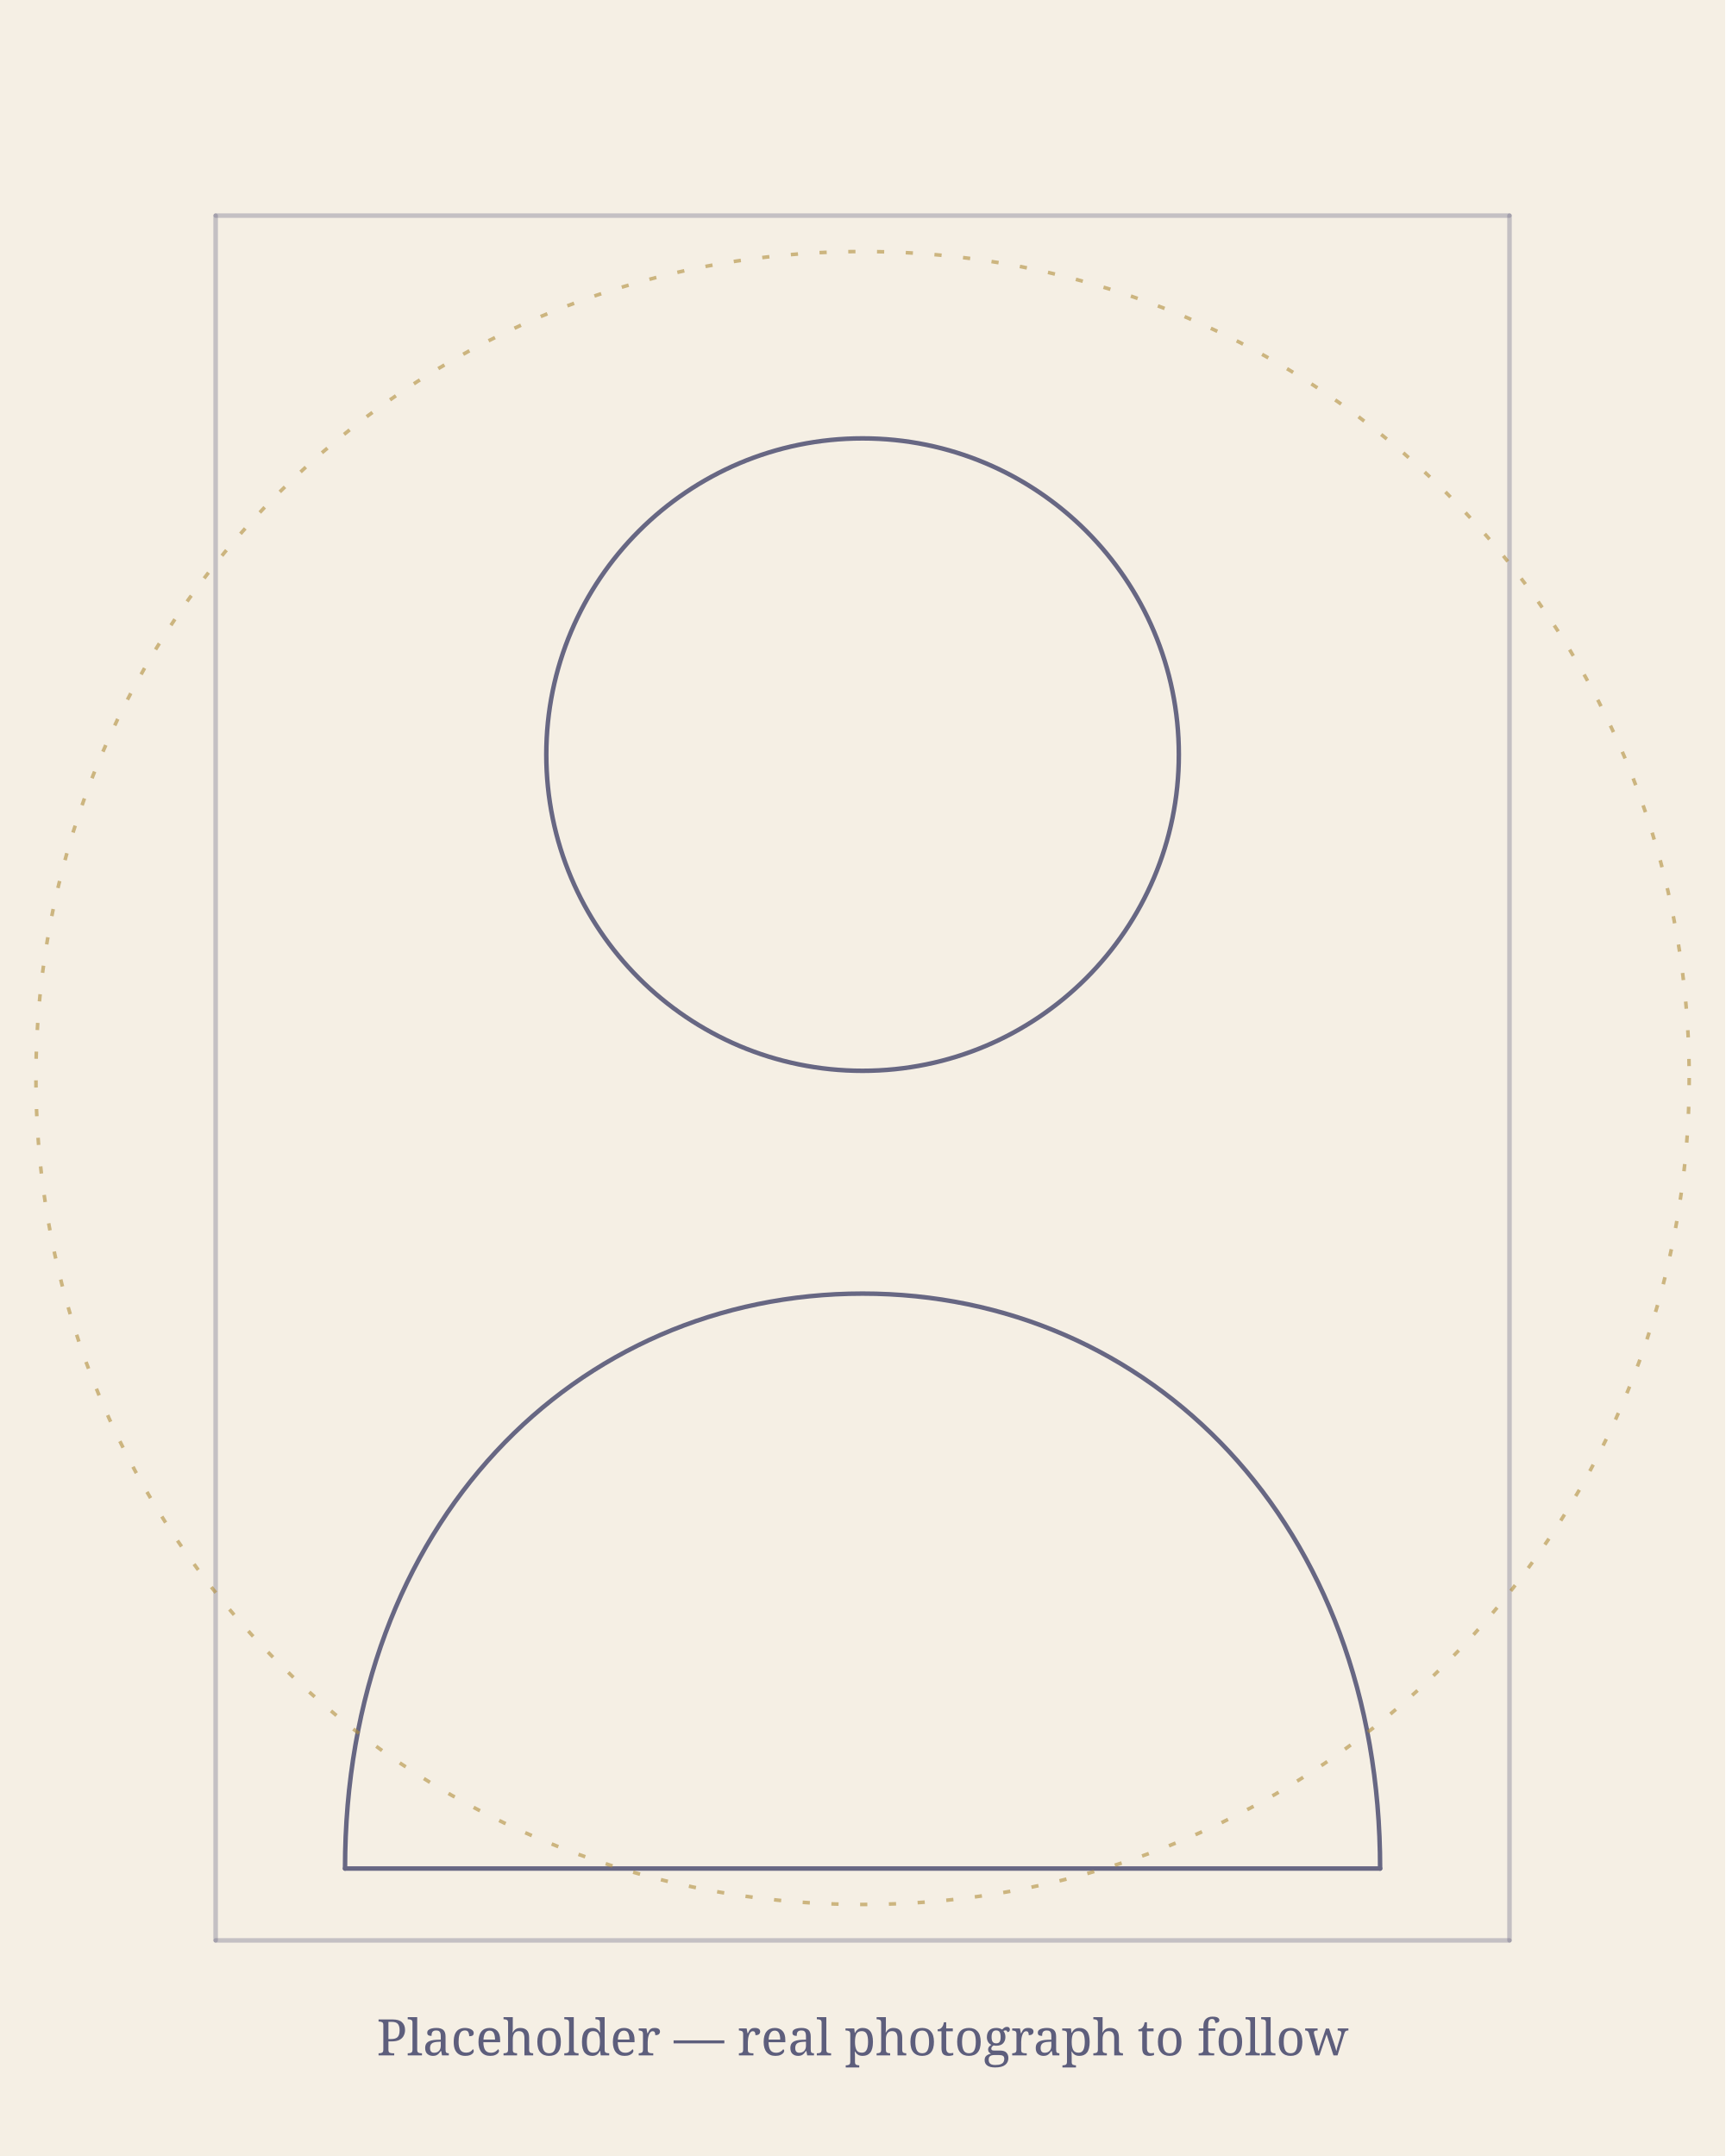
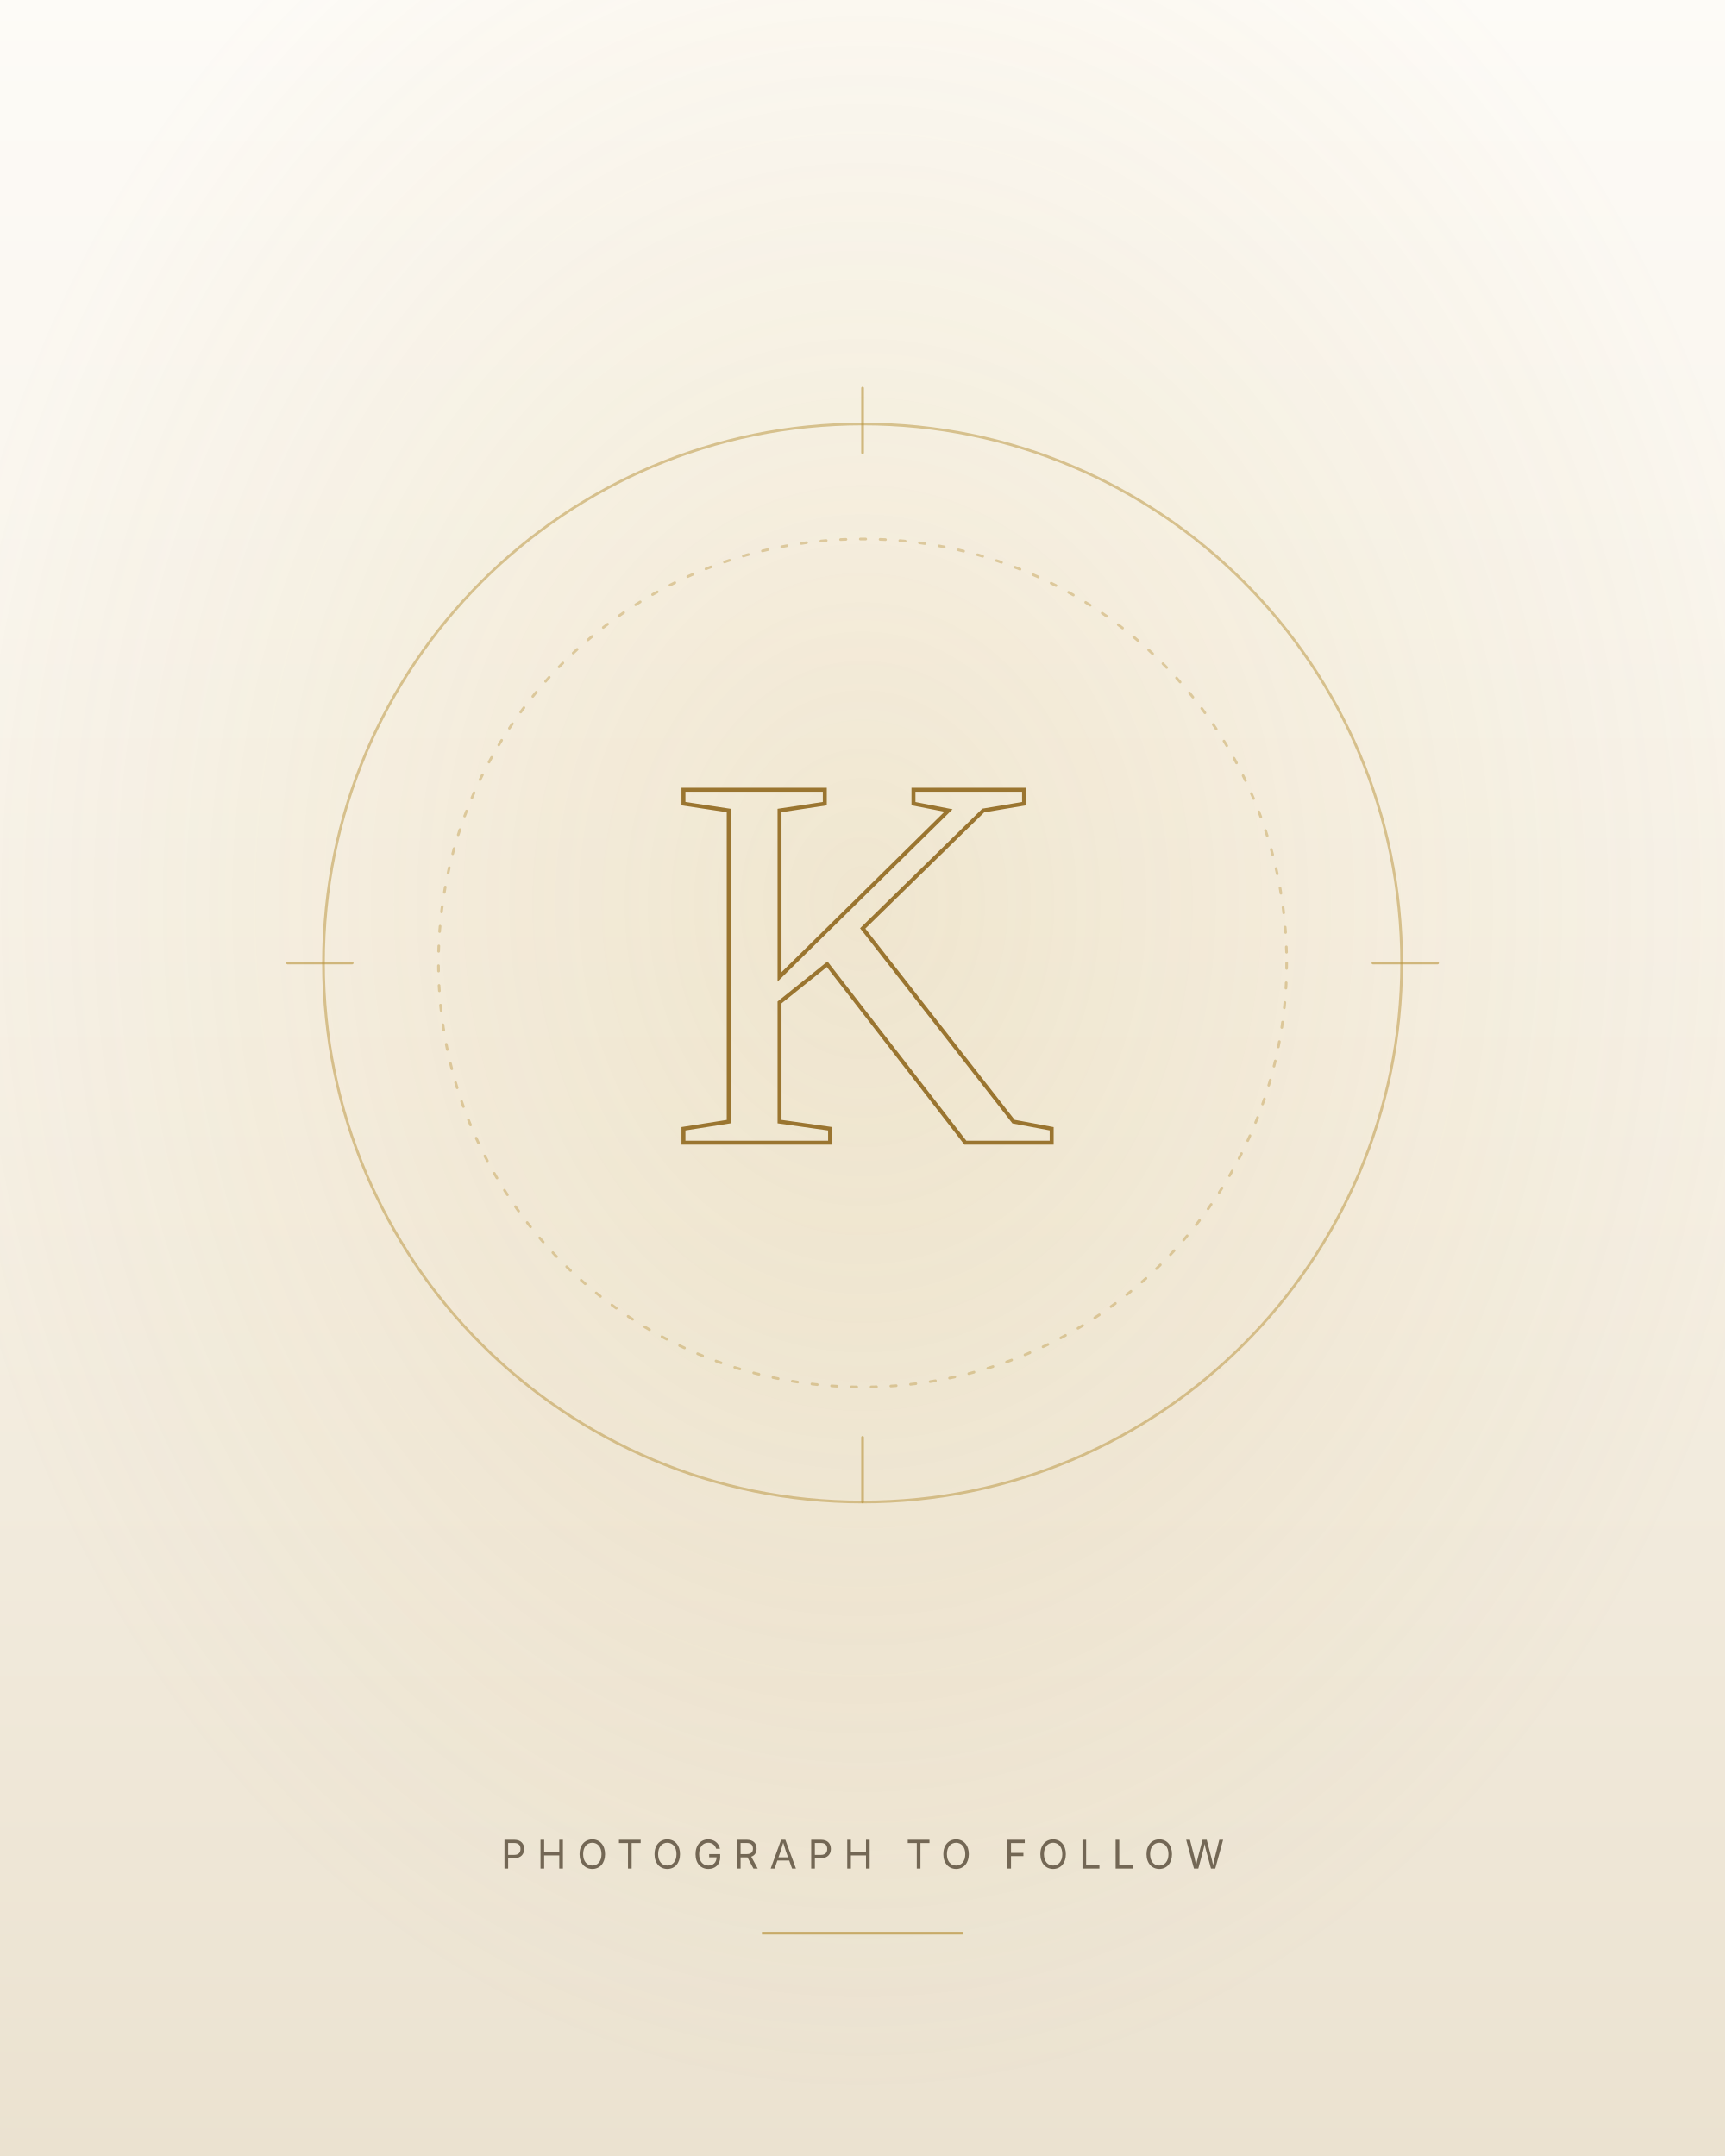
<svg xmlns="http://www.w3.org/2000/svg" viewBox="0 0 480 600" width="480" height="600" role="img" aria-labelledby="t">
-   <rect width="480" height="600" fill="#f5efe4" />
-   <g fill="none" stroke="#2b2d5a" stroke-width="1.25" stroke-linecap="round" opacity="0.7">
-     <circle cx="240" cy="210" r="88" />
-     <path d="M96 520c0-96 64-160 144-160s144 64 144 160" />
-     <path d="M96 520h288" />
-     <path d="M60 60h360M60 540h360" opacity="0.35" />
-     <path d="M60 60v480M420 60v480" opacity="0.35" />
+   <defs>
+     <linearGradient id="paper" x1="0" y1="0" x2="0" y2="1">
+       <stop offset="0" stop-color="#fdfbf7" />
+       <stop offset="0.55" stop-color="#f5efe3" />
+       <stop offset="1" stop-color="#ebe2d0" />
+     </linearGradient>
+     <radialGradient id="glow" cx="0.5" cy="0.42" r="0.55">
+       <stop offset="0" stop-color="#cba84f" stop-opacity="0.16" />
+       <stop offset="1" stop-color="#cba84f" stop-opacity="0" />
+     </radialGradient>
+   </defs>
+   <rect width="480" height="600" fill="url(#paper)" />
+   <rect width="480" height="600" fill="url(#glow)" />
+   <g fill="none" stroke="#b8923a" stroke-width="0.75" stroke-linecap="round">
+     <circle cx="240" cy="268" r="150" opacity="0.5" />
+     <circle cx="240" cy="268" r="118" opacity="0.4" stroke-dasharray="1.5 4" />
+     <path d="M240 108v18M240 400v18M80 268h18M382 268h18" opacity="0.6" />
  </g>
-   <g fill="none" stroke="#b08d3c" stroke-width="1" opacity="0.6">
-     <circle cx="240" cy="300" r="230" stroke-dasharray="2 6" />
+   <text x="240" y="318" text-anchor="middle" font-family="Fraunces, Cormorant, Georgia, 'Times New Roman', serif" font-size="150" font-weight="300" fill="none" stroke="#9a7530" stroke-width="1.1" letter-spacing="2">K</text>
+   <g fill="#665a47" font-family="Inter, system-ui, -apple-system, 'Segoe UI', sans-serif" text-anchor="middle">
+     <text x="240" y="520" font-size="11" letter-spacing="3" opacity="0.9">PHOTOGRAPH TO FOLLOW</text>
  </g>
-   <text x="240" y="572" text-anchor="middle" font-family="Georgia, serif" font-size="14" fill="#2b2d5a" opacity="0.75">Placeholder — real photograph to follow</text>
+   <path d="M212 538h56" stroke="#b8923a" stroke-width="0.75" opacity="0.7" />
</svg>
